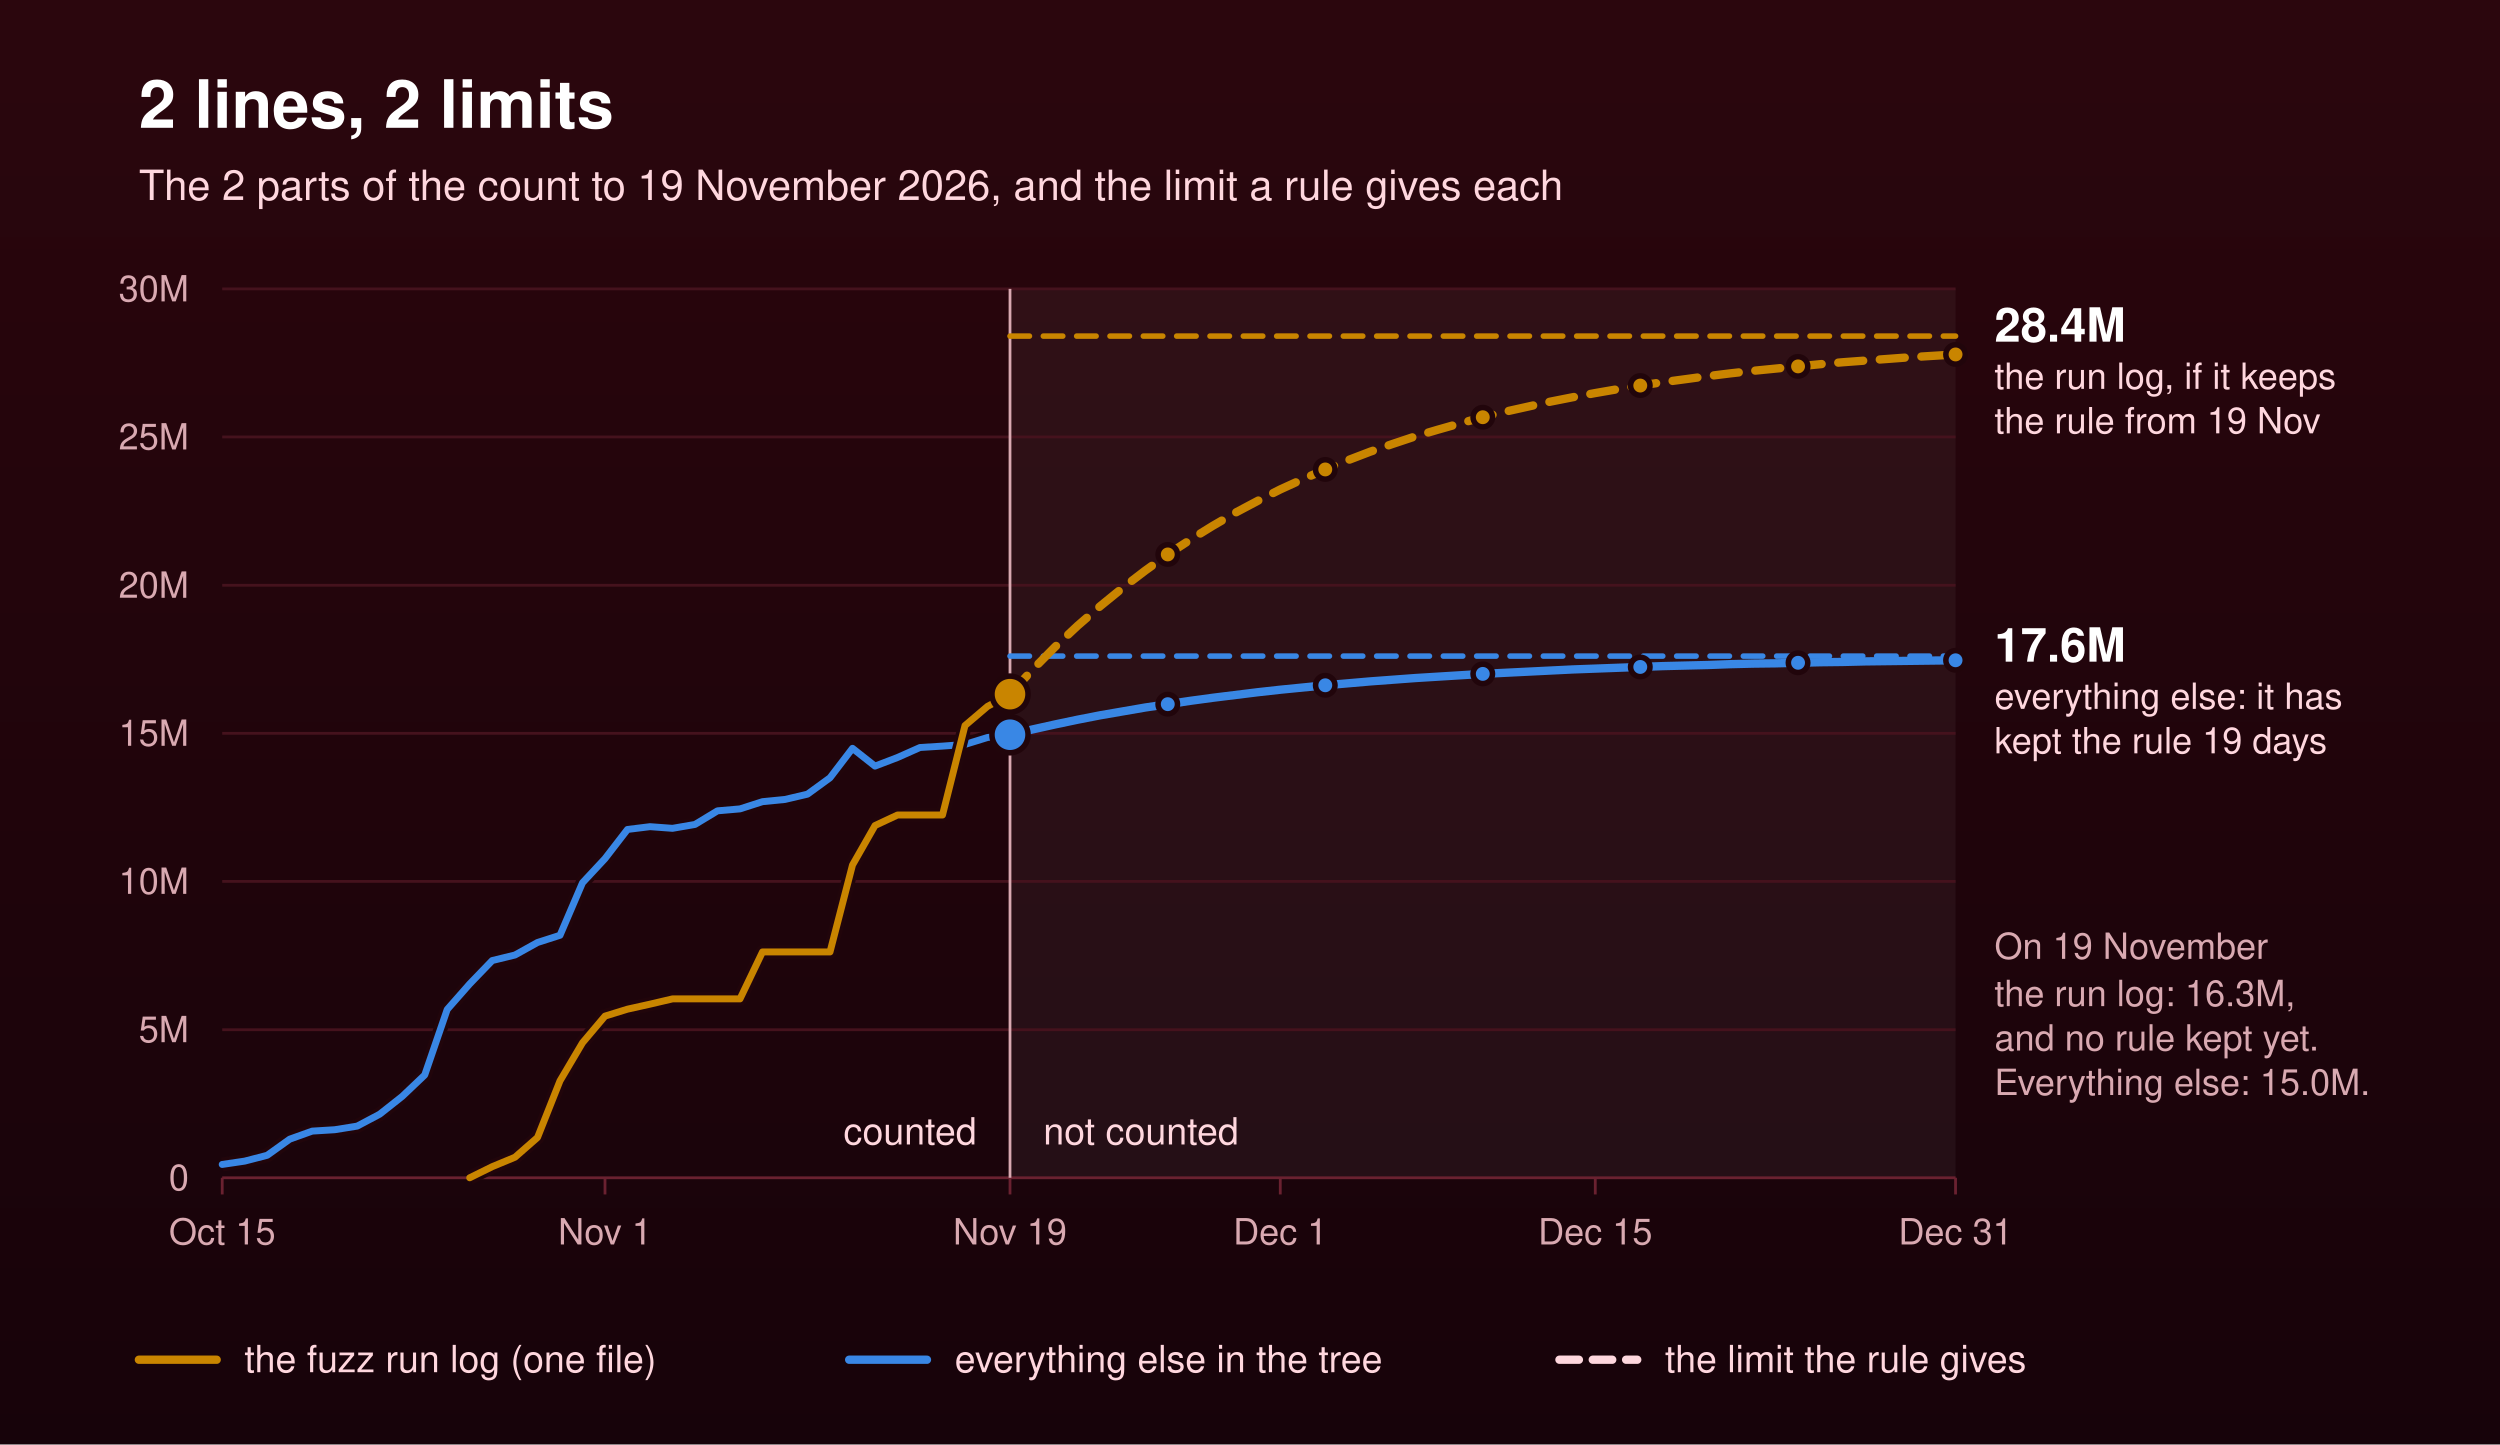
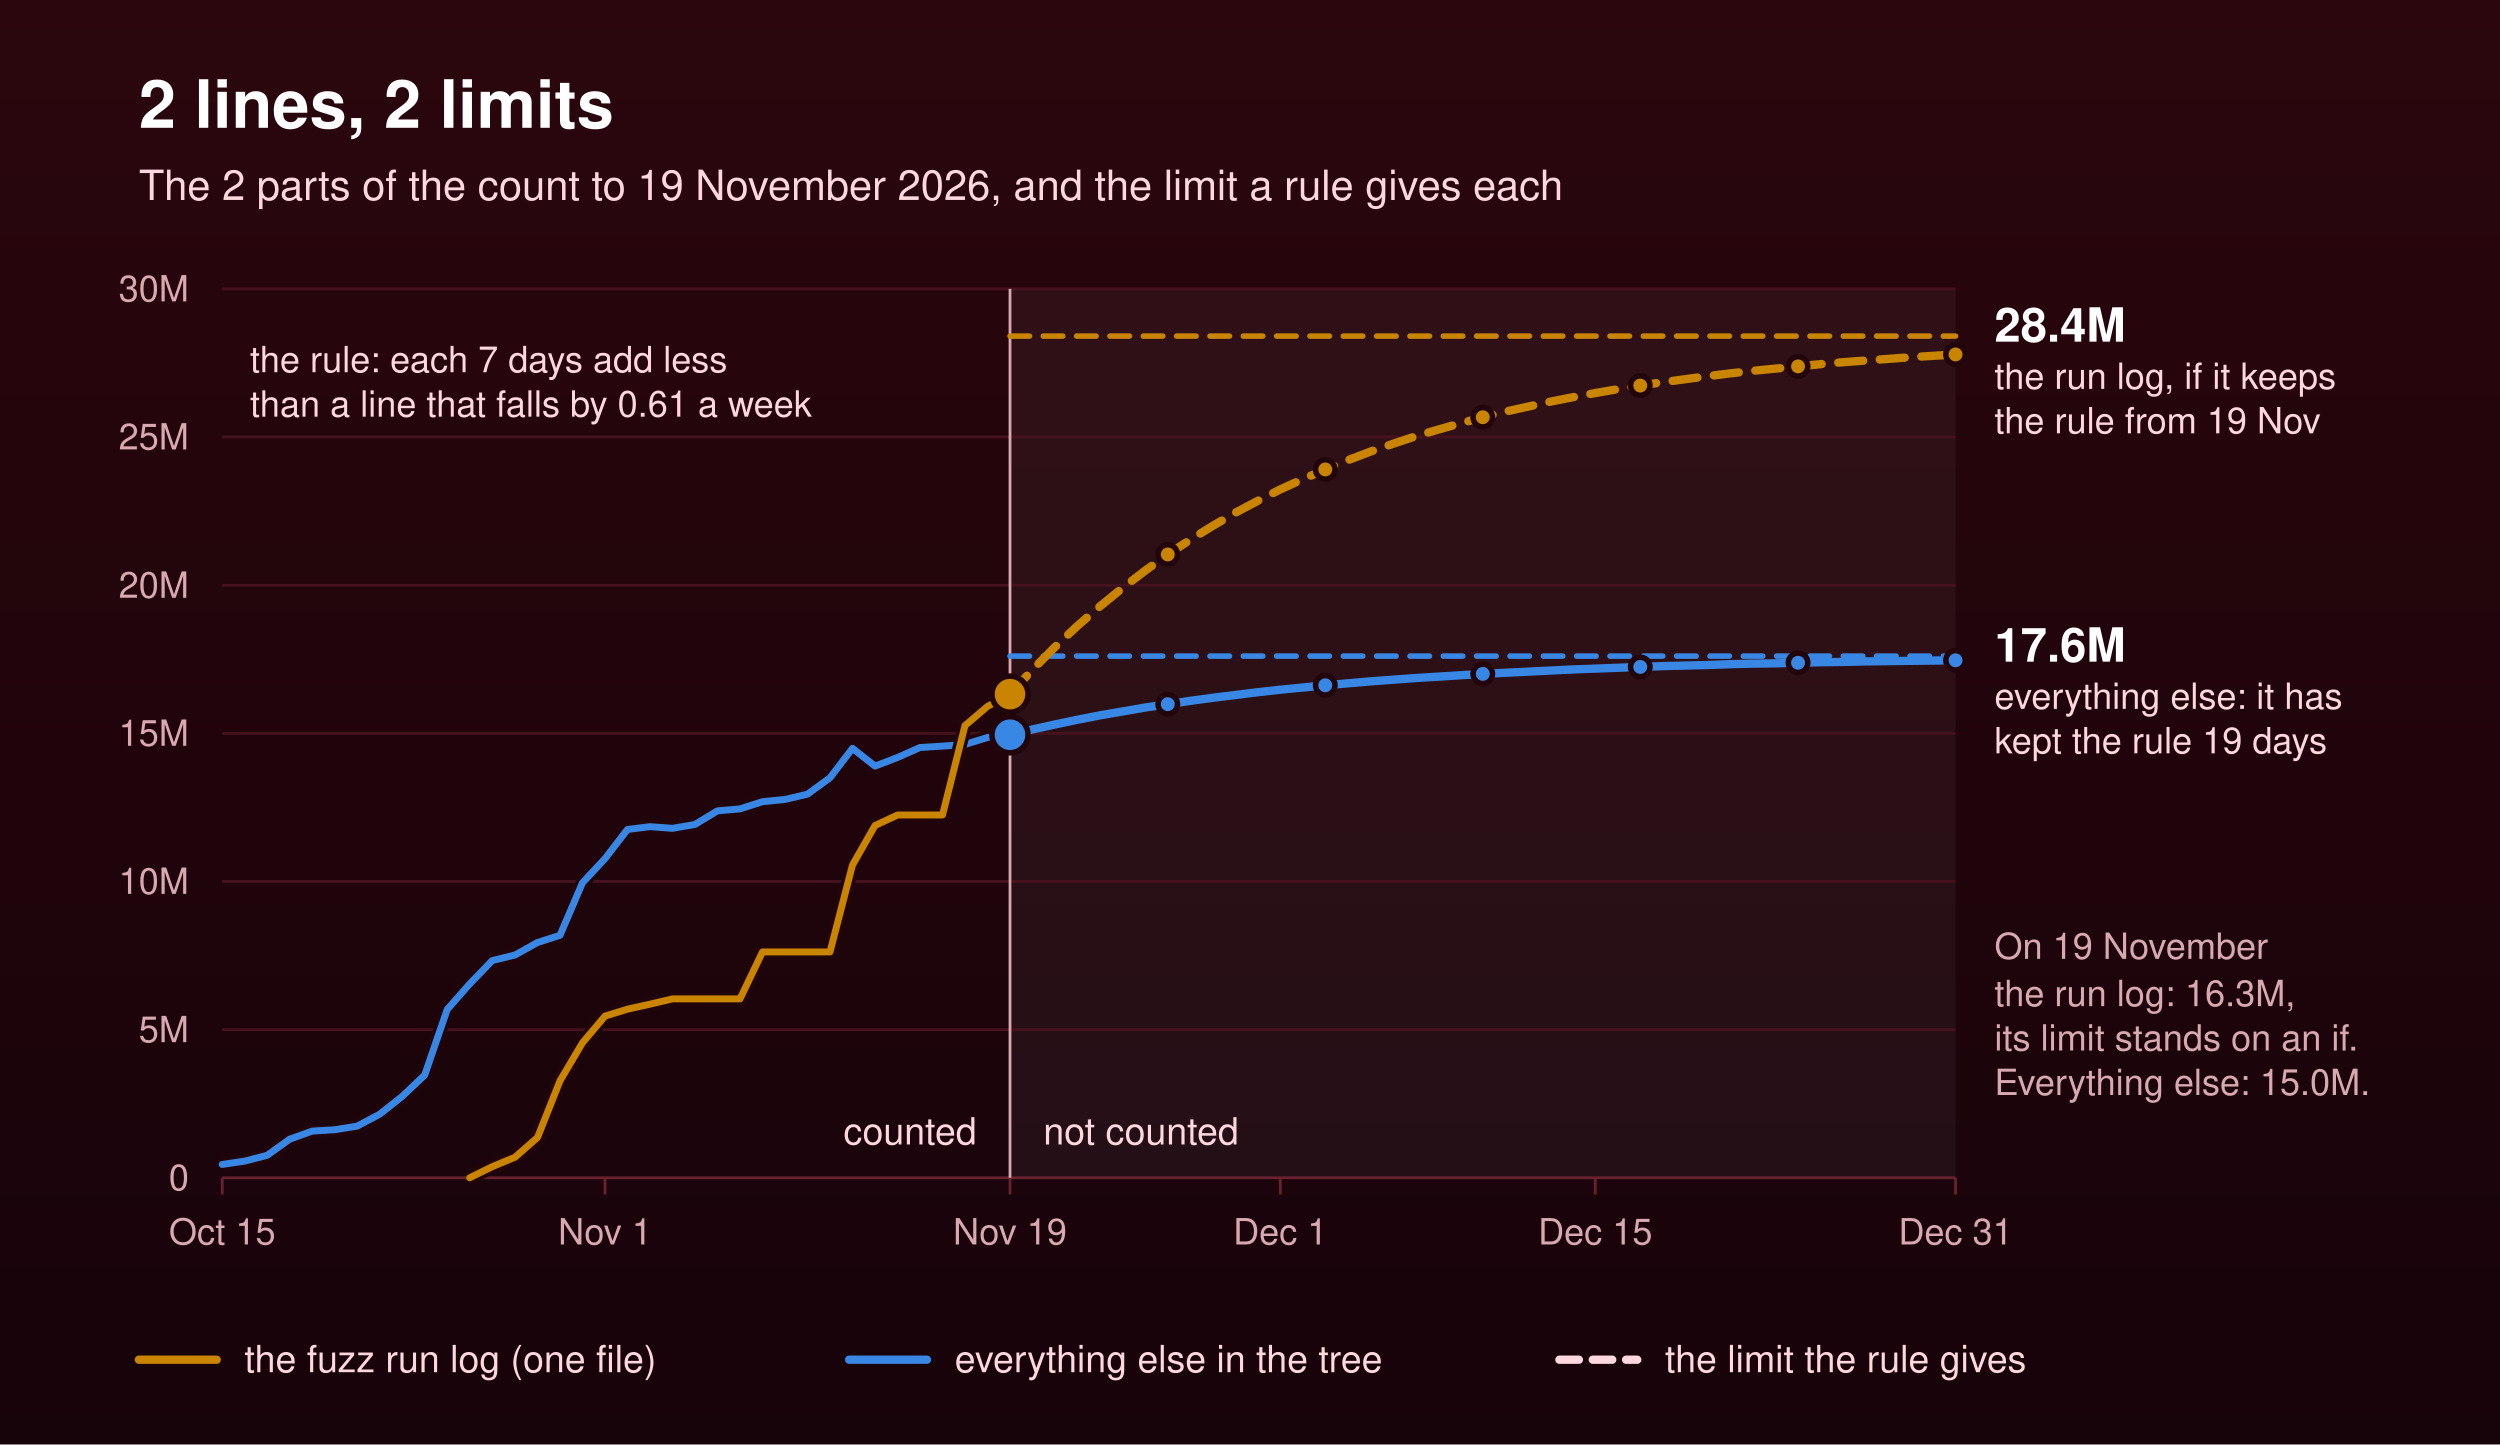
<svg xmlns="http://www.w3.org/2000/svg" width="900" height="520" viewBox="0 0 900 520" font-family="Helvetica, Arial, sans-serif">
  <defs>
    <linearGradient id="bg" x1="0" y1="0" x2="0" y2="1">
      <stop offset="0" stop-color="#2b060d" />
      <stop offset="1" stop-color="#17030a" />
    </linearGradient>
  </defs>
  <rect width="900" height="520" fill="url(#bg)" />
  <text x="50" y="46" fill="#ffffff" font-size="24" font-weight="bold">2 lines, 2 limits</text>
  <text x="50" y="72" fill="#ffd7de" font-size="15">The 2 parts of the count to 19 November 2026, and the limit a rule gives each</text>
  <rect x="363.6" y="104" width="340.4" height="320" fill="#ffffff" fill-opacity="0.045" />
  <path d="M 80 424 L 704 424" fill="none" stroke="#6a2130" stroke-width="1" />
  <text x="68" y="428.5" text-anchor="end" fill="#d9a9b1" font-size="13">0</text>
  <path d="M 80 370.7 L 704 370.7" fill="none" stroke="#45121d" stroke-width="1" />
  <text x="68" y="375.2" text-anchor="end" fill="#d9a9b1" font-size="13">5M</text>
  <path d="M 80 317.3 L 704 317.3" fill="none" stroke="#45121d" stroke-width="1" />
  <text x="68" y="321.8" text-anchor="end" fill="#d9a9b1" font-size="13">10M</text>
  <path d="M 80 264 L 704 264" fill="none" stroke="#45121d" stroke-width="1" />
  <text x="68" y="268.5" text-anchor="end" fill="#d9a9b1" font-size="13">15M</text>
  <path d="M 80 210.7 L 704 210.7" fill="none" stroke="#45121d" stroke-width="1" />
  <text x="68" y="215.2" text-anchor="end" fill="#d9a9b1" font-size="13">20M</text>
  <path d="M 80 157.3 L 704 157.3" fill="none" stroke="#45121d" stroke-width="1" />
  <text x="68" y="161.8" text-anchor="end" fill="#d9a9b1" font-size="13">25M</text>
  <path d="M 80 104 L 704 104" fill="none" stroke="#45121d" stroke-width="1" />
  <text x="68" y="108.5" text-anchor="end" fill="#d9a9b1" font-size="13">30M</text>
  <path d="M 80 424 L 80 430" fill="none" stroke="#6a2130" stroke-width="1" />
  <text x="80" y="448" text-anchor="middle" fill="#d9a9b1" font-size="13">Oct 15</text>
  <path d="M 217.8 424 L 217.8 430" fill="none" stroke="#6a2130" stroke-width="1" />
  <text x="217.8" y="448" text-anchor="middle" fill="#d9a9b1" font-size="13">Nov 1</text>
  <path d="M 363.6 424 L 363.6 430" fill="none" stroke="#6a2130" stroke-width="1" />
  <text x="363.6" y="448" text-anchor="middle" fill="#d9a9b1" font-size="13">Nov 19</text>
  <path d="M 460.9 424 L 460.9 430" fill="none" stroke="#6a2130" stroke-width="1" />
  <text x="460.9" y="448" text-anchor="middle" fill="#d9a9b1" font-size="13">Dec 1</text>
  <path d="M 574.3 424 L 574.3 430" fill="none" stroke="#6a2130" stroke-width="1" />
  <text x="574.3" y="448" text-anchor="middle" fill="#d9a9b1" font-size="13">Dec 15</text>
  <path d="M 704 424 L 704 430" fill="none" stroke="#6a2130" stroke-width="1" />
  <text x="704" y="448" text-anchor="middle" fill="#d9a9b1" font-size="13">Dec 31</text>
  <path d="M 363.6 104 L 363.6 424" fill="none" stroke="#d9a9b1" stroke-width="1" />
  <text x="351.6" y="412" text-anchor="end" fill="#ffd7de" font-size="13.5">counted</text>
  <text x="375.6" y="412" fill="#ffd7de" font-size="13.5">not counted</text>
  <path d="M 363.6 121 L 704 121" fill="none" stroke="#c98500" stroke-width="2" stroke-dasharray="7 5" stroke-linecap="round" />
  <path d="M 363.6 236.2 L 704 236.2" fill="none" stroke="#3987e5" stroke-width="2" stroke-dasharray="7 5" stroke-linecap="round" />
  <path d="M 363.6 249.9 L 371.7 241.1 L 379.8 232.9 L 387.9 225.3 L 396.1 218.2 L 404.2 211.6 L 412.3 205.4 L 420.4 199.6 L 428.5 194.3 L 436.6 189.3 L 444.7 184.6 L 452.8 180.3 L 460.9 176.2 L 469 172.5 L 477.1 169 L 485.2 165.7 L 493.3 162.6 L 501.4 159.8 L 509.5 157.1 L 517.6 154.7 L 525.7 152.4 L 533.8 150.2 L 541.9 148.2 L 550 146.4 L 558.1 144.6 L 566.2 143 L 574.3 141.5 L 582.4 140.1 L 590.5 138.8 L 598.6 137.6 L 606.8 136.5 L 614.9 135.4 L 623 134.4 L 631.1 133.5 L 639.2 132.7 L 647.3 131.9 L 655.4 131.1 L 663.5 130.4 L 671.6 129.8 L 679.7 129.2 L 687.8 128.6 L 695.9 128.1 L 704 127.6" fill="none" stroke="#c98500" stroke-width="3" stroke-dasharray="9 6" stroke-linejoin="round" stroke-linecap="round" />
  <circle cx="420.4" cy="199.6" r="3.5" fill="#c98500" stroke="#21050b" stroke-width="2" />
  <circle cx="477.1" cy="169" r="3.5" fill="#c98500" stroke="#21050b" stroke-width="2" />
  <circle cx="533.8" cy="150.2" r="3.5" fill="#c98500" stroke="#21050b" stroke-width="2" />
  <circle cx="590.5" cy="138.8" r="3.5" fill="#c98500" stroke="#21050b" stroke-width="2" />
  <circle cx="647.3" cy="131.9" r="3.5" fill="#c98500" stroke="#21050b" stroke-width="2" />
  <circle cx="704" cy="127.6" r="3.5" fill="#c98500" stroke="#21050b" stroke-width="2" />
  <path d="M 363.6 264.5 L 371.7 262.6 L 379.8 260.8 L 387.9 259.1 L 396.1 257.5 L 404.2 256.1 L 412.3 254.7 L 420.4 253.5 L 428.5 252.3 L 436.6 251.2 L 444.7 250.2 L 452.8 249.2 L 460.9 248.3 L 469 247.5 L 477.1 246.7 L 485.2 246 L 493.3 245.3 L 501.4 244.7 L 509.5 244.1 L 517.6 243.6 L 525.7 243.1 L 533.8 242.6 L 541.9 242.2 L 550 241.8 L 558.1 241.4 L 566.2 241 L 574.3 240.7 L 582.4 240.4 L 590.5 240.1 L 598.6 239.8 L 606.8 239.6 L 614.9 239.4 L 623 239.1 L 631.1 238.9 L 639.2 238.8 L 647.3 238.6 L 655.4 238.4 L 663.5 238.3 L 671.6 238.1 L 679.7 238 L 687.8 237.9 L 695.9 237.8 L 704 237.7" fill="none" stroke="#3987e5" stroke-width="3" stroke-linejoin="round" stroke-linecap="round" />
  <circle cx="420.4" cy="253.5" r="3.5" fill="#3987e5" stroke="#21050b" stroke-width="2" />
  <circle cx="477.1" cy="246.7" r="3.5" fill="#3987e5" stroke="#21050b" stroke-width="2" />
  <circle cx="533.8" cy="242.6" r="3.5" fill="#3987e5" stroke="#21050b" stroke-width="2" />
  <circle cx="590.5" cy="240.1" r="3.5" fill="#3987e5" stroke="#21050b" stroke-width="2" />
  <circle cx="647.3" cy="238.6" r="3.5" fill="#3987e5" stroke="#21050b" stroke-width="2" />
  <circle cx="704" cy="237.7" r="3.5" fill="#3987e5" stroke="#21050b" stroke-width="2" />
  <path d="M 80 419.2 L 88.1 418 L 96.2 415.9 L 104.3 410.1 L 112.4 407.2 L 120.5 406.7 L 128.6 405.4 L 136.7 401.1 L 144.8 394.7 L 152.9 387 L 161 363.4 L 169.1 354.2 L 177.2 345.8 L 185.4 343.8 L 193.5 339.3 L 201.6 336.7 L 209.7 317.8 L 217.8 309.1 L 225.9 298.6 L 234 297.6 L 242.1 298.2 L 250.2 296.8 L 258.3 291.9 L 266.4 291.2 L 274.5 288.6 L 282.6 287.8 L 290.7 285.9 L 298.8 280 L 306.9 269.4 L 315 275.8 L 323.1 272.7 L 331.2 269.1 L 339.3 268.6 L 347.4 268 L 355.5 265.5 L 363.6 264.5" fill="none" stroke="#21050b" stroke-width="5" stroke-linejoin="round" />
  <path d="M 80 419.2 L 88.1 418 L 96.2 415.9 L 104.3 410.1 L 112.4 407.2 L 120.5 406.7 L 128.6 405.4 L 136.7 401.1 L 144.8 394.7 L 152.9 387 L 161 363.4 L 169.1 354.2 L 177.2 345.8 L 185.4 343.8 L 193.5 339.3 L 201.6 336.7 L 209.7 317.8 L 217.8 309.1 L 225.9 298.6 L 234 297.6 L 242.1 298.2 L 250.2 296.8 L 258.3 291.9 L 266.4 291.2 L 274.5 288.6 L 282.6 287.8 L 290.7 285.9 L 298.8 280 L 306.9 269.4 L 315 275.8 L 323.1 272.7 L 331.2 269.1 L 339.3 268.6 L 347.4 268 L 355.5 265.5 L 363.6 264.5" fill="none" stroke="#3987e5" stroke-width="2.5" stroke-linejoin="round" stroke-linecap="round" />
  <path d="M 169.1 424 L 177.2 420 L 185.4 416.6 L 193.5 409.5 L 201.6 389.1 L 209.7 375.4 L 217.8 365.8 L 225.9 363.3 L 234 361.5 L 242.1 359.6 L 250.2 359.6 L 258.3 359.6 L 266.4 359.6 L 274.5 342.7 L 282.6 342.7 L 290.7 342.7 L 298.8 342.7 L 306.9 311.4 L 315 297.2 L 323.1 293.4 L 331.2 293.4 L 339.3 293.4 L 347.4 261.2 L 355.5 254.3 L 363.6 249.9" fill="none" stroke="#21050b" stroke-width="5" stroke-linejoin="round" />
  <path d="M 169.1 424 L 177.2 420 L 185.4 416.6 L 193.5 409.5 L 201.6 389.1 L 209.7 375.4 L 217.8 365.8 L 225.9 363.3 L 234 361.5 L 242.1 359.6 L 250.2 359.6 L 258.3 359.6 L 266.4 359.6 L 274.5 342.7 L 282.6 342.7 L 290.7 342.7 L 298.8 342.7 L 306.9 311.4 L 315 297.2 L 323.1 293.4 L 331.2 293.4 L 339.3 293.4 L 347.4 261.2 L 355.5 254.3 L 363.6 249.9" fill="none" stroke="#c98500" stroke-width="2.5" stroke-linejoin="round" stroke-linecap="round" />
  <circle cx="363.6" cy="264.5" r="6.5" fill="#3987e5" stroke="#21050b" stroke-width="2" />
  <circle cx="363.6" cy="249.9" r="6.5" fill="#c98500" stroke="#21050b" stroke-width="2" />
+   <text x="90" y="134" fill="#ffd7de" font-size="13">the rule: each 7 days add less</text>
+   <text x="90" y="150" fill="#ffd7de" font-size="13">than a line that falls by 0.61 a week</text>
  <text x="718" y="123" font-weight="bold" fill="#ffffff" font-size="17">28.4M</text>
  <text x="718" y="140" fill="#ffd7de" font-size="13">the run log, if it keeps</text>
  <text x="718" y="156" fill="#ffd7de" font-size="13">the rule from 19 Nov</text>
  <text x="718" y="238.2" font-weight="bold" fill="#ffffff" font-size="17">17.6M</text>
  <text x="718" y="255.2" fill="#ffd7de" font-size="13">everything else: it has</text>
  <text x="718" y="271.2" fill="#ffd7de" font-size="13">kept the rule 19 days</text>
  <text x="718" y="345.2" fill="#d9a9b1" font-size="13">On 19 November</text>
  <text x="718" y="362.2" fill="#d9a9b1" font-size="13">the run log: 16.3M,</text>
-   <text x="718" y="378.2" fill="#d9a9b1" font-size="13">and no rule kept yet.</text>
+   <text x="718" y="378.2" fill="#d9a9b1" font-size="13">its limit stands on an if.</text>
  <text x="718" y="394.2" fill="#d9a9b1" font-size="13">Everything else: 15.0M.</text>
  <path d="M 50 489.5 L 78 489.5" fill="none" stroke="#c98500" stroke-width="3" stroke-linecap="round" />
  <text x="88" y="494" fill="#ffd7de" font-size="13.5">the fuzz run log (one file)</text>
  <path d="M 305.7 489.5 L 333.7 489.5" fill="none" stroke="#3987e5" stroke-width="3" stroke-linecap="round" />
  <text x="343.7" y="494" fill="#ffd7de" font-size="13.5">everything else in the tree</text>
  <path d="M 561.4 489.5 L 589.4 489.5" fill="none" stroke="#ffd7de" stroke-width="3" stroke-dasharray="7 5" stroke-linecap="round" />
  <text x="599.4" y="494" fill="#ffd7de" font-size="13.5">the limit the rule gives</text>
</svg>
